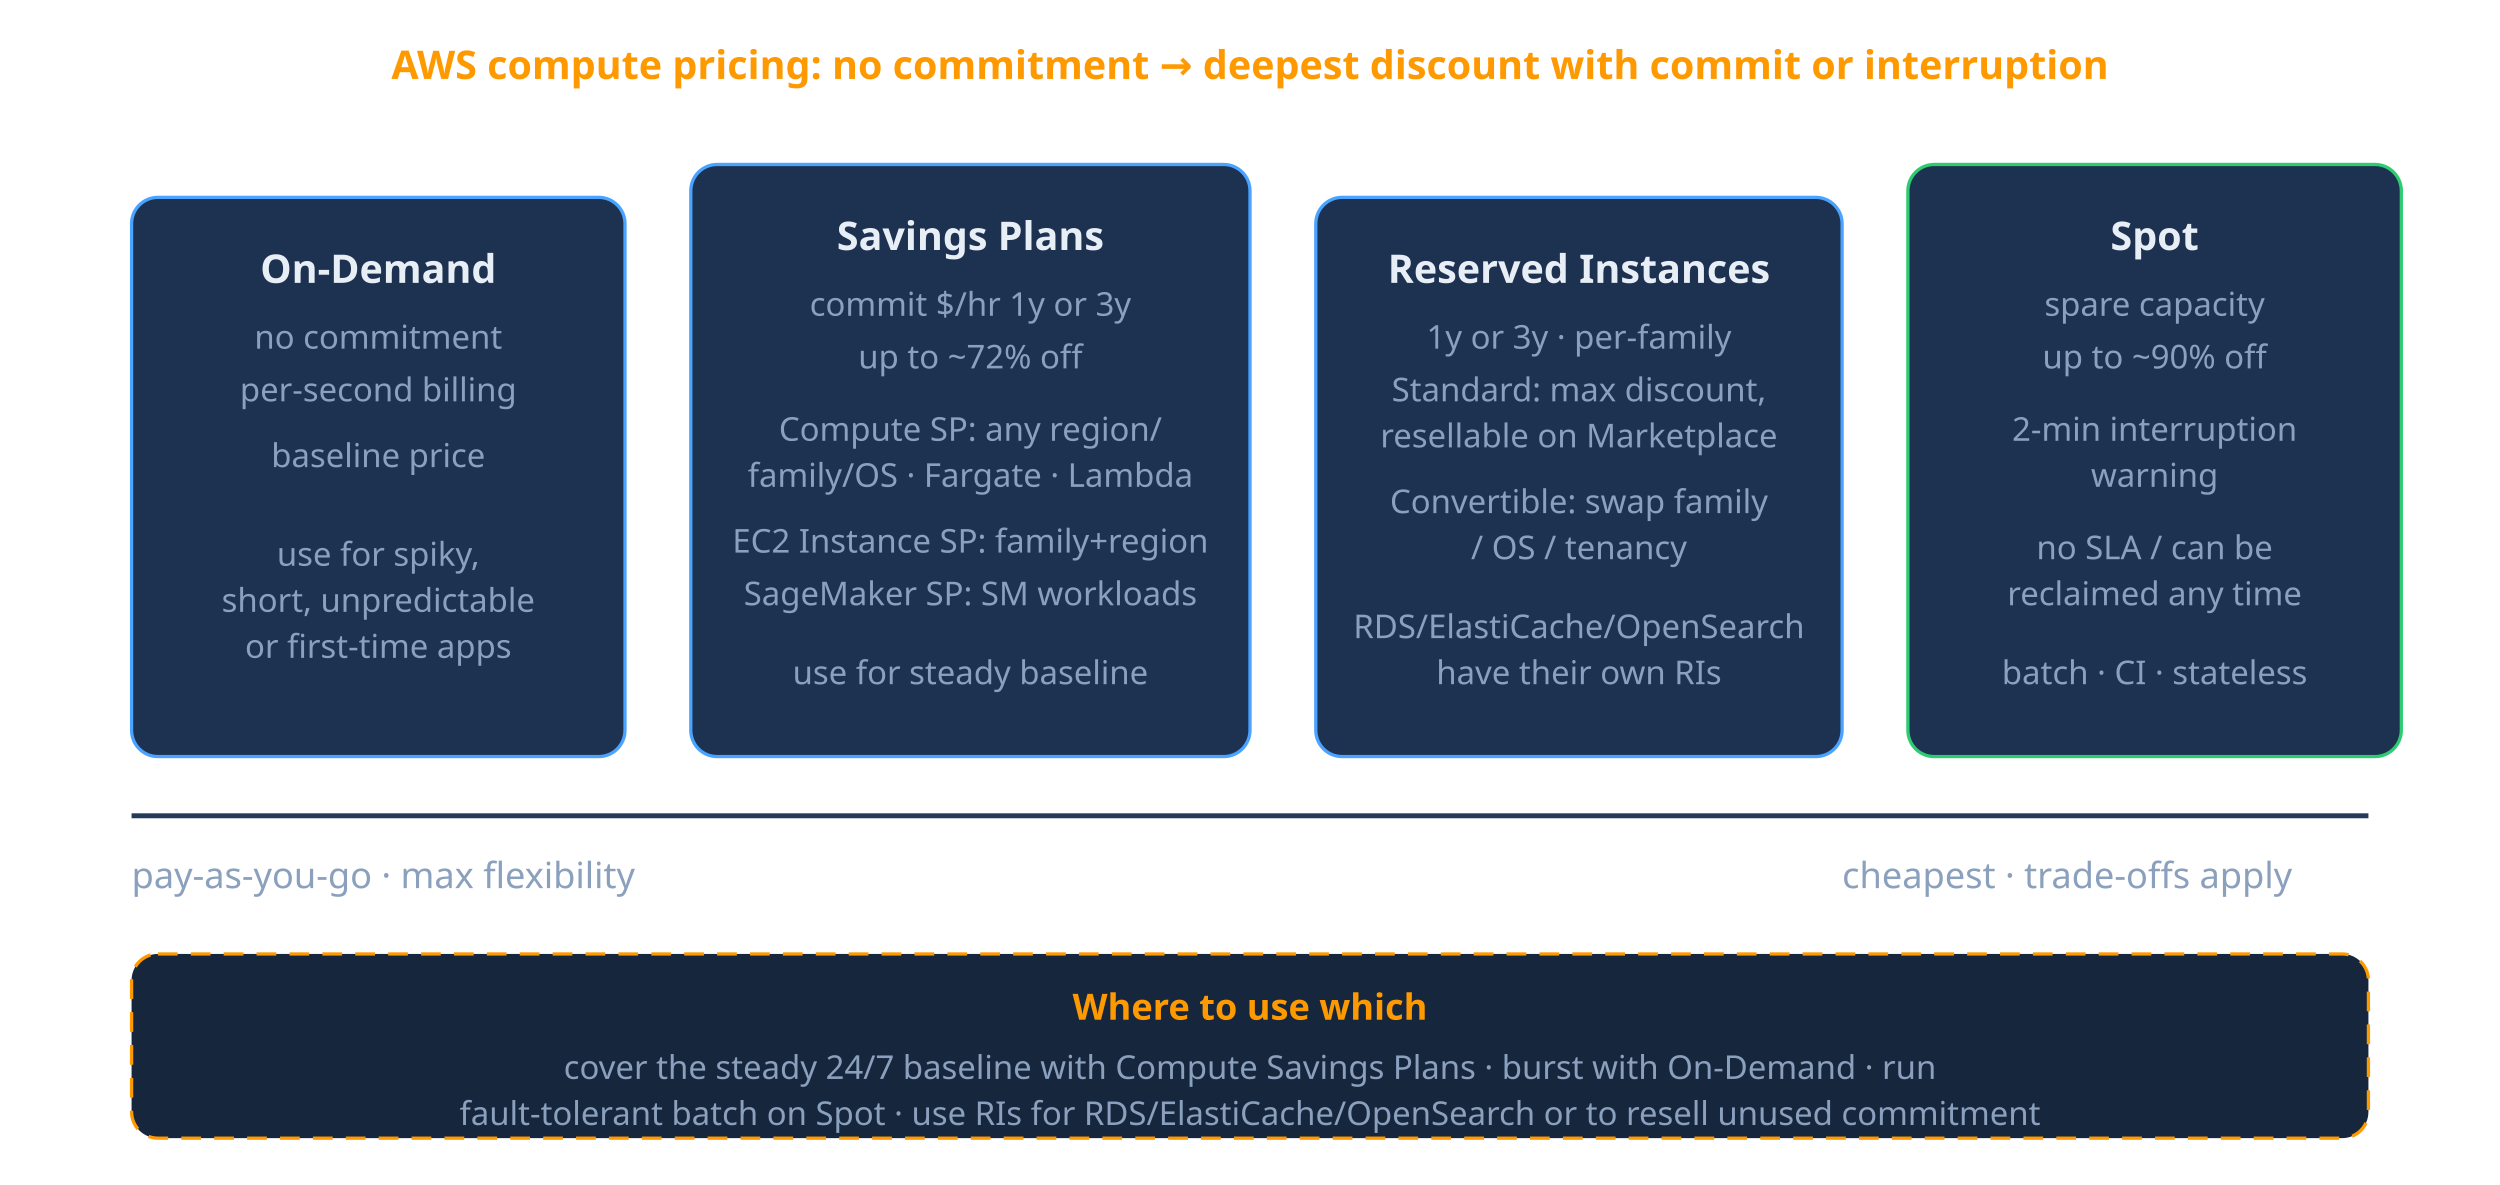
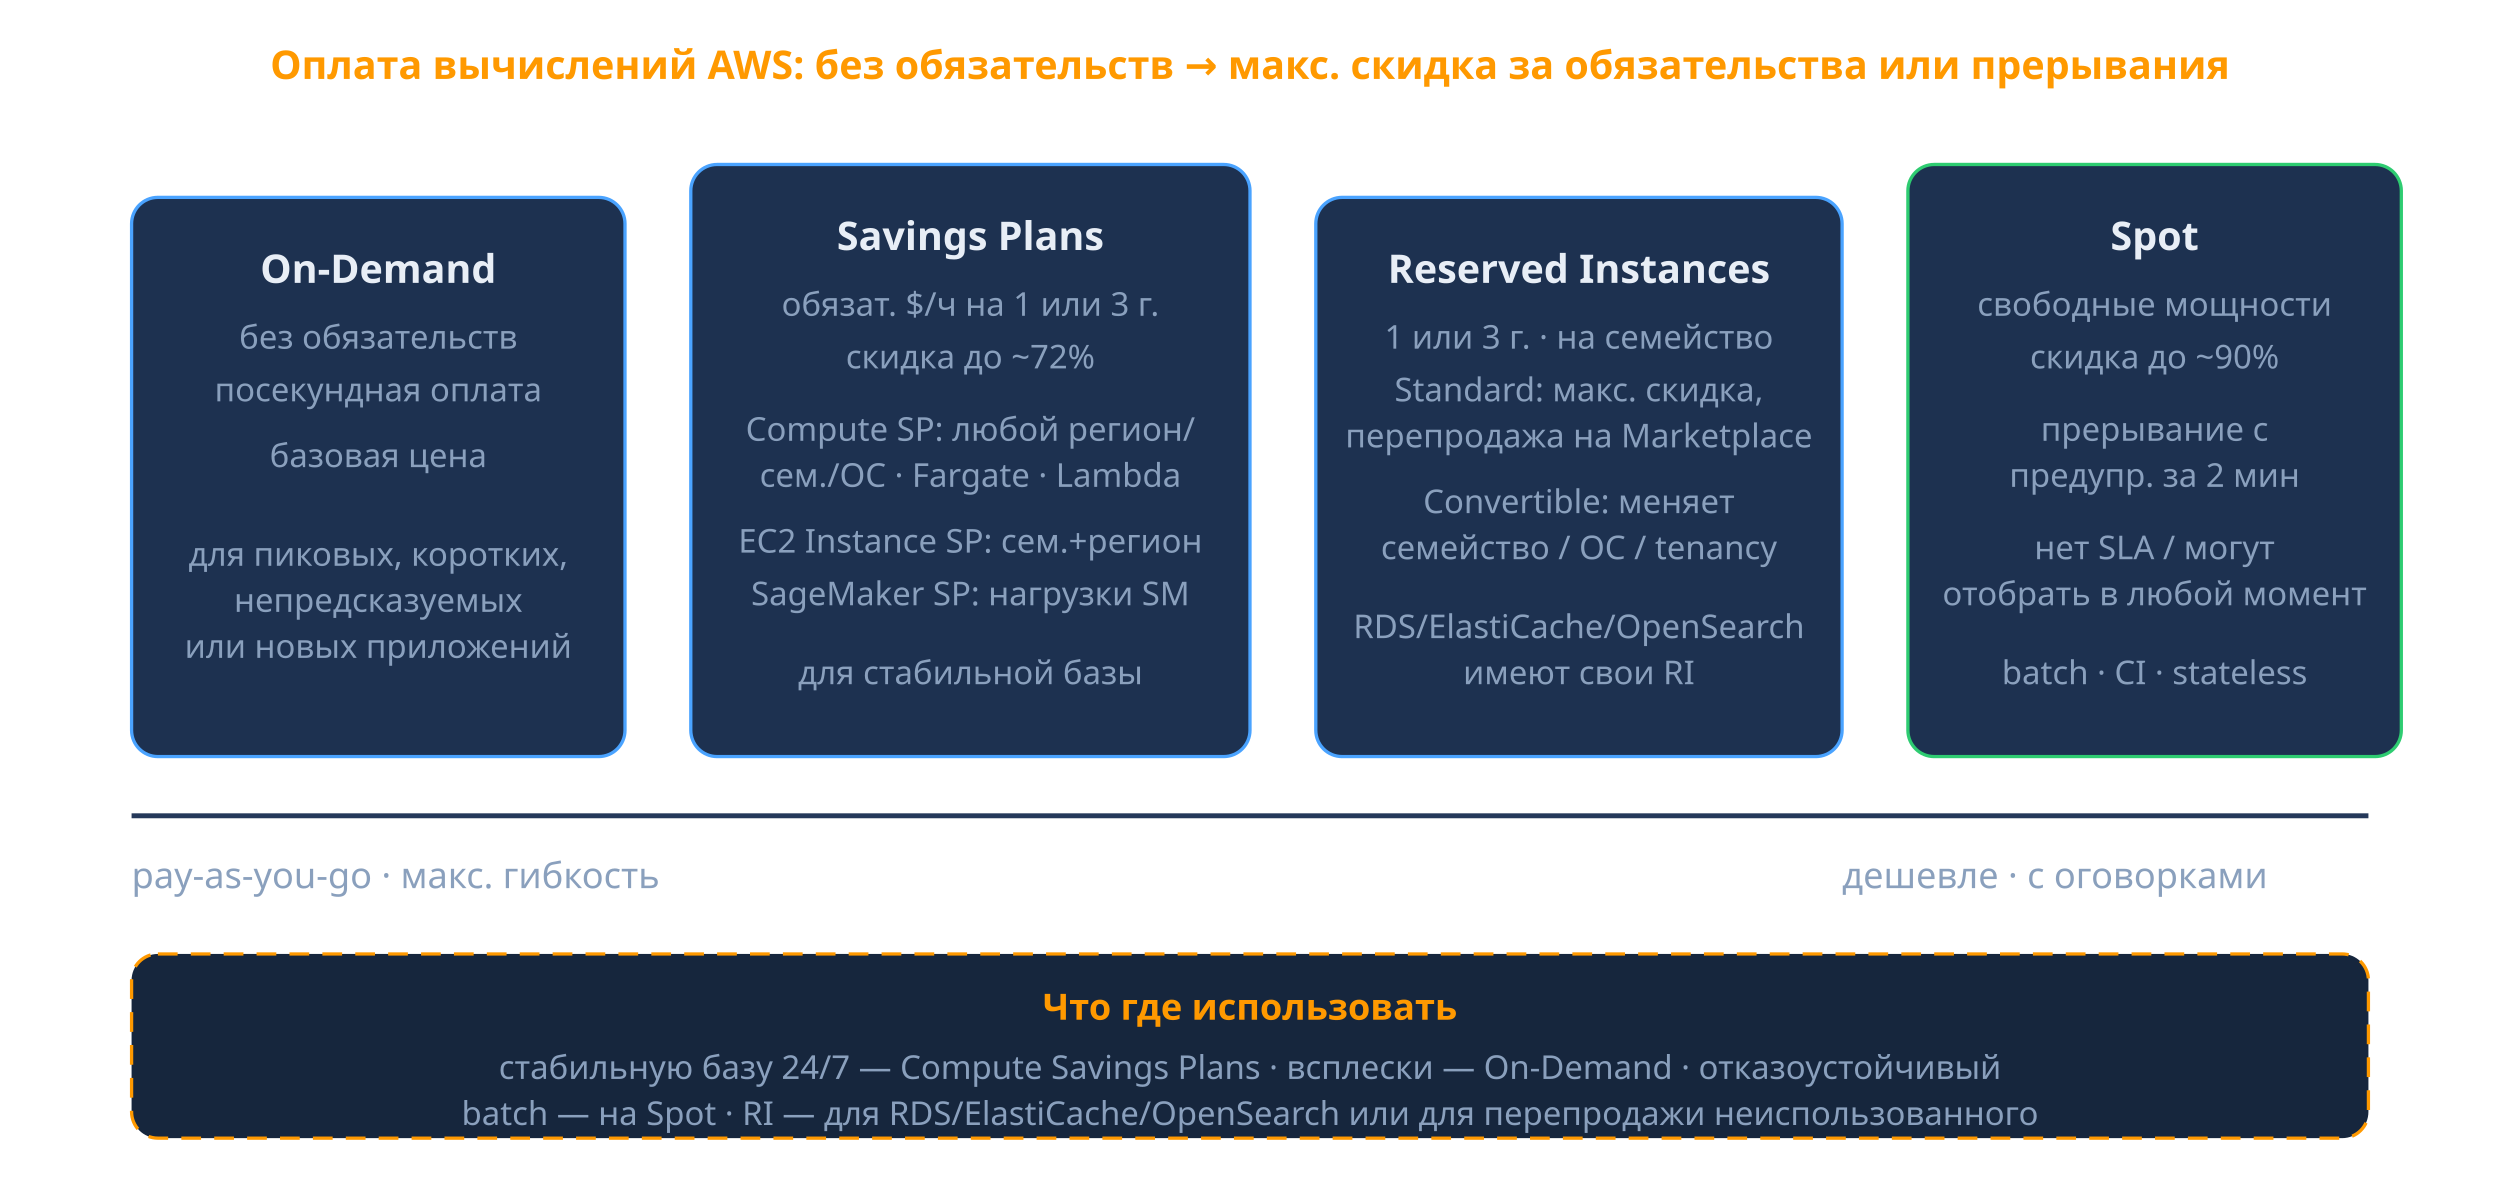
- <svg xmlns="http://www.w3.org/2000/svg" viewBox="0 0 760 360" role="img" aria-label="AWS compute pricing models compared: On-Demand, Savings Plans, Reserved Instances, and Spot, with usage hints">
+ <svg xmlns="http://www.w3.org/2000/svg" viewBox="0 0 760 360" role="img" aria-label="Сравнение моделей оплаты вычислений AWS: On-Demand, Savings Plans, Reserved Instances и Spot, с подсказками по применению">
  <style>
    .axis { stroke: #25395a; stroke-width: 1.5; }
    .axlbl { fill: #8aa0bd; font: 11px system-ui, sans-serif; }
    .box { fill: #1d3150; stroke: #4aa3ff; }
    .spot { fill: #1d3150; stroke: #2ecc71; }
    .hint { fill: #16263d; stroke: #ff9900; stroke-dasharray: 6 4; }
    .bt { fill: #e8eef6; font: 600 12px system-ui, sans-serif; text-anchor: middle; }
    .sub { fill: #8aa0bd; font: 10px system-ui, sans-serif; text-anchor: middle; }
    .ttl { fill: #ff9900; font: 700 12px system-ui, sans-serif; text-anchor: middle; }
    .hintlbl { fill: #ff9900; font: 700 11px system-ui, sans-serif; text-anchor: middle; }
  </style>
-   <text x="380" y="24" class="ttl">AWS compute pricing: no commitment  →  deepest discount with commit or interruption</text>
+   <text x="380" y="24" class="ttl">Оплата вычислений AWS: без обязательств  →  макс. скидка за обязательства или прерывания</text>
  <line class="axis" x1="40" y1="248" x2="720" y2="248" />
-   <text x="40" y="270" class="axlbl">pay-as-you-go · max flexibility</text>
-   <text x="560" y="270" class="axlbl">cheapest · trade-offs apply</text>
+   <text x="40" y="270" class="axlbl">pay-as-you-go · макс. гибкость</text>
+   <text x="560" y="270" class="axlbl">дешевле · с оговорками</text>
  <rect class="box" x="40" y="60" width="150" height="170" rx="8" />
  <text class="bt" x="115" y="86">On-Demand</text>
-   <text class="sub" x="115" y="106">no commitment</text>
-   <text class="sub" x="115" y="122">per-second billing</text>
-   <text class="sub" x="115" y="142">baseline price</text>
-   <text class="sub" x="115" y="172">use for spiky,</text>
-   <text class="sub" x="115" y="186">short, unpredictable</text>
-   <text class="sub" x="115" y="200">or first-time apps</text>
+   <text class="sub" x="115" y="106">без обязательств</text>
+   <text class="sub" x="115" y="122">посекундная оплата</text>
+   <text class="sub" x="115" y="142">базовая цена</text>
+   <text class="sub" x="115" y="172">для пиковых, коротких,</text>
+   <text class="sub" x="115" y="186">непредсказуемых</text>
+   <text class="sub" x="115" y="200">или новых приложений</text>
  <rect class="box" x="210" y="50" width="170" height="180" rx="8" />
  <text class="bt" x="295" y="76">Savings Plans</text>
-   <text class="sub" x="295" y="96">commit $/hr 1y or 3y</text>
-   <text class="sub" x="295" y="112">up to ~72% off</text>
-   <text class="sub" x="295" y="134">Compute SP: any region/</text>
-   <text class="sub" x="295" y="148">family/OS · Fargate · Lambda</text>
-   <text class="sub" x="295" y="168">EC2 Instance SP: family+region</text>
-   <text class="sub" x="295" y="184">SageMaker SP: SM workloads</text>
-   <text class="sub" x="295" y="208">use for steady baseline</text>
+   <text class="sub" x="295" y="96">обязат. $/ч на 1 или 3 г.</text>
+   <text class="sub" x="295" y="112">скидка до ~72%</text>
+   <text class="sub" x="295" y="134">Compute SP: любой регион/</text>
+   <text class="sub" x="295" y="148">сем./ОС · Fargate · Lambda</text>
+   <text class="sub" x="295" y="168">EC2 Instance SP: сем.+регион</text>
+   <text class="sub" x="295" y="184">SageMaker SP: нагрузки SM</text>
+   <text class="sub" x="295" y="208">для стабильной базы</text>
  <rect class="box" x="400" y="60" width="160" height="170" rx="8" />
  <text class="bt" x="480" y="86">Reserved Instances</text>
-   <text class="sub" x="480" y="106">1y or 3y · per-family</text>
-   <text class="sub" x="480" y="122">Standard: max discount,</text>
-   <text class="sub" x="480" y="136">resellable on Marketplace</text>
-   <text class="sub" x="480" y="156">Convertible: swap family</text>
-   <text class="sub" x="480" y="170">/ OS / tenancy</text>
+   <text class="sub" x="480" y="106">1 или 3 г. · на семейство</text>
+   <text class="sub" x="480" y="122">Standard: макс. скидка,</text>
+   <text class="sub" x="480" y="136">перепродажа на Marketplace</text>
+   <text class="sub" x="480" y="156">Convertible: меняет</text>
+   <text class="sub" x="480" y="170">семейство / ОС / tenancy</text>
  <text class="sub" x="480" y="194">RDS/ElastiCache/OpenSearch</text>
-   <text class="sub" x="480" y="208">have their own RIs</text>
+   <text class="sub" x="480" y="208">имеют свои RI</text>
  <rect class="spot" x="580" y="50" width="150" height="180" rx="8" />
  <text class="bt" x="655" y="76">Spot</text>
-   <text class="sub" x="655" y="96">spare capacity</text>
-   <text class="sub" x="655" y="112">up to ~90% off</text>
-   <text class="sub" x="655" y="134">2-min interruption</text>
-   <text class="sub" x="655" y="148">warning</text>
-   <text class="sub" x="655" y="170">no SLA / can be</text>
-   <text class="sub" x="655" y="184">reclaimed any time</text>
+   <text class="sub" x="655" y="96">свободные мощности</text>
+   <text class="sub" x="655" y="112">скидка до ~90%</text>
+   <text class="sub" x="655" y="134">прерывание с</text>
+   <text class="sub" x="655" y="148">предупр. за 2 мин</text>
+   <text class="sub" x="655" y="170">нет SLA / могут</text>
+   <text class="sub" x="655" y="184">отобрать в любой момент</text>
  <text class="sub" x="655" y="208">batch · CI · stateless</text>
  <rect class="hint" x="40" y="290" width="680" height="56" rx="8" />
-   <text x="380" y="310" class="hintlbl">Where to use which</text>
-   <text x="380" y="328" class="sub">cover the steady 24/7 baseline with Compute Savings Plans · burst with On-Demand · run</text>
-   <text x="380" y="342" class="sub">fault-tolerant batch on Spot · use RIs for RDS/ElastiCache/OpenSearch or to resell unused commitment</text>
+   <text x="380" y="310" class="hintlbl">Что где использовать</text>
+   <text x="380" y="328" class="sub">стабильную базу 24/7 — Compute Savings Plans · всплески — On-Demand · отказоустойчивый</text>
+   <text x="380" y="342" class="sub">batch — на Spot · RI — для RDS/ElastiCache/OpenSearch или для перепродажи неиспользованного</text>
</svg>
